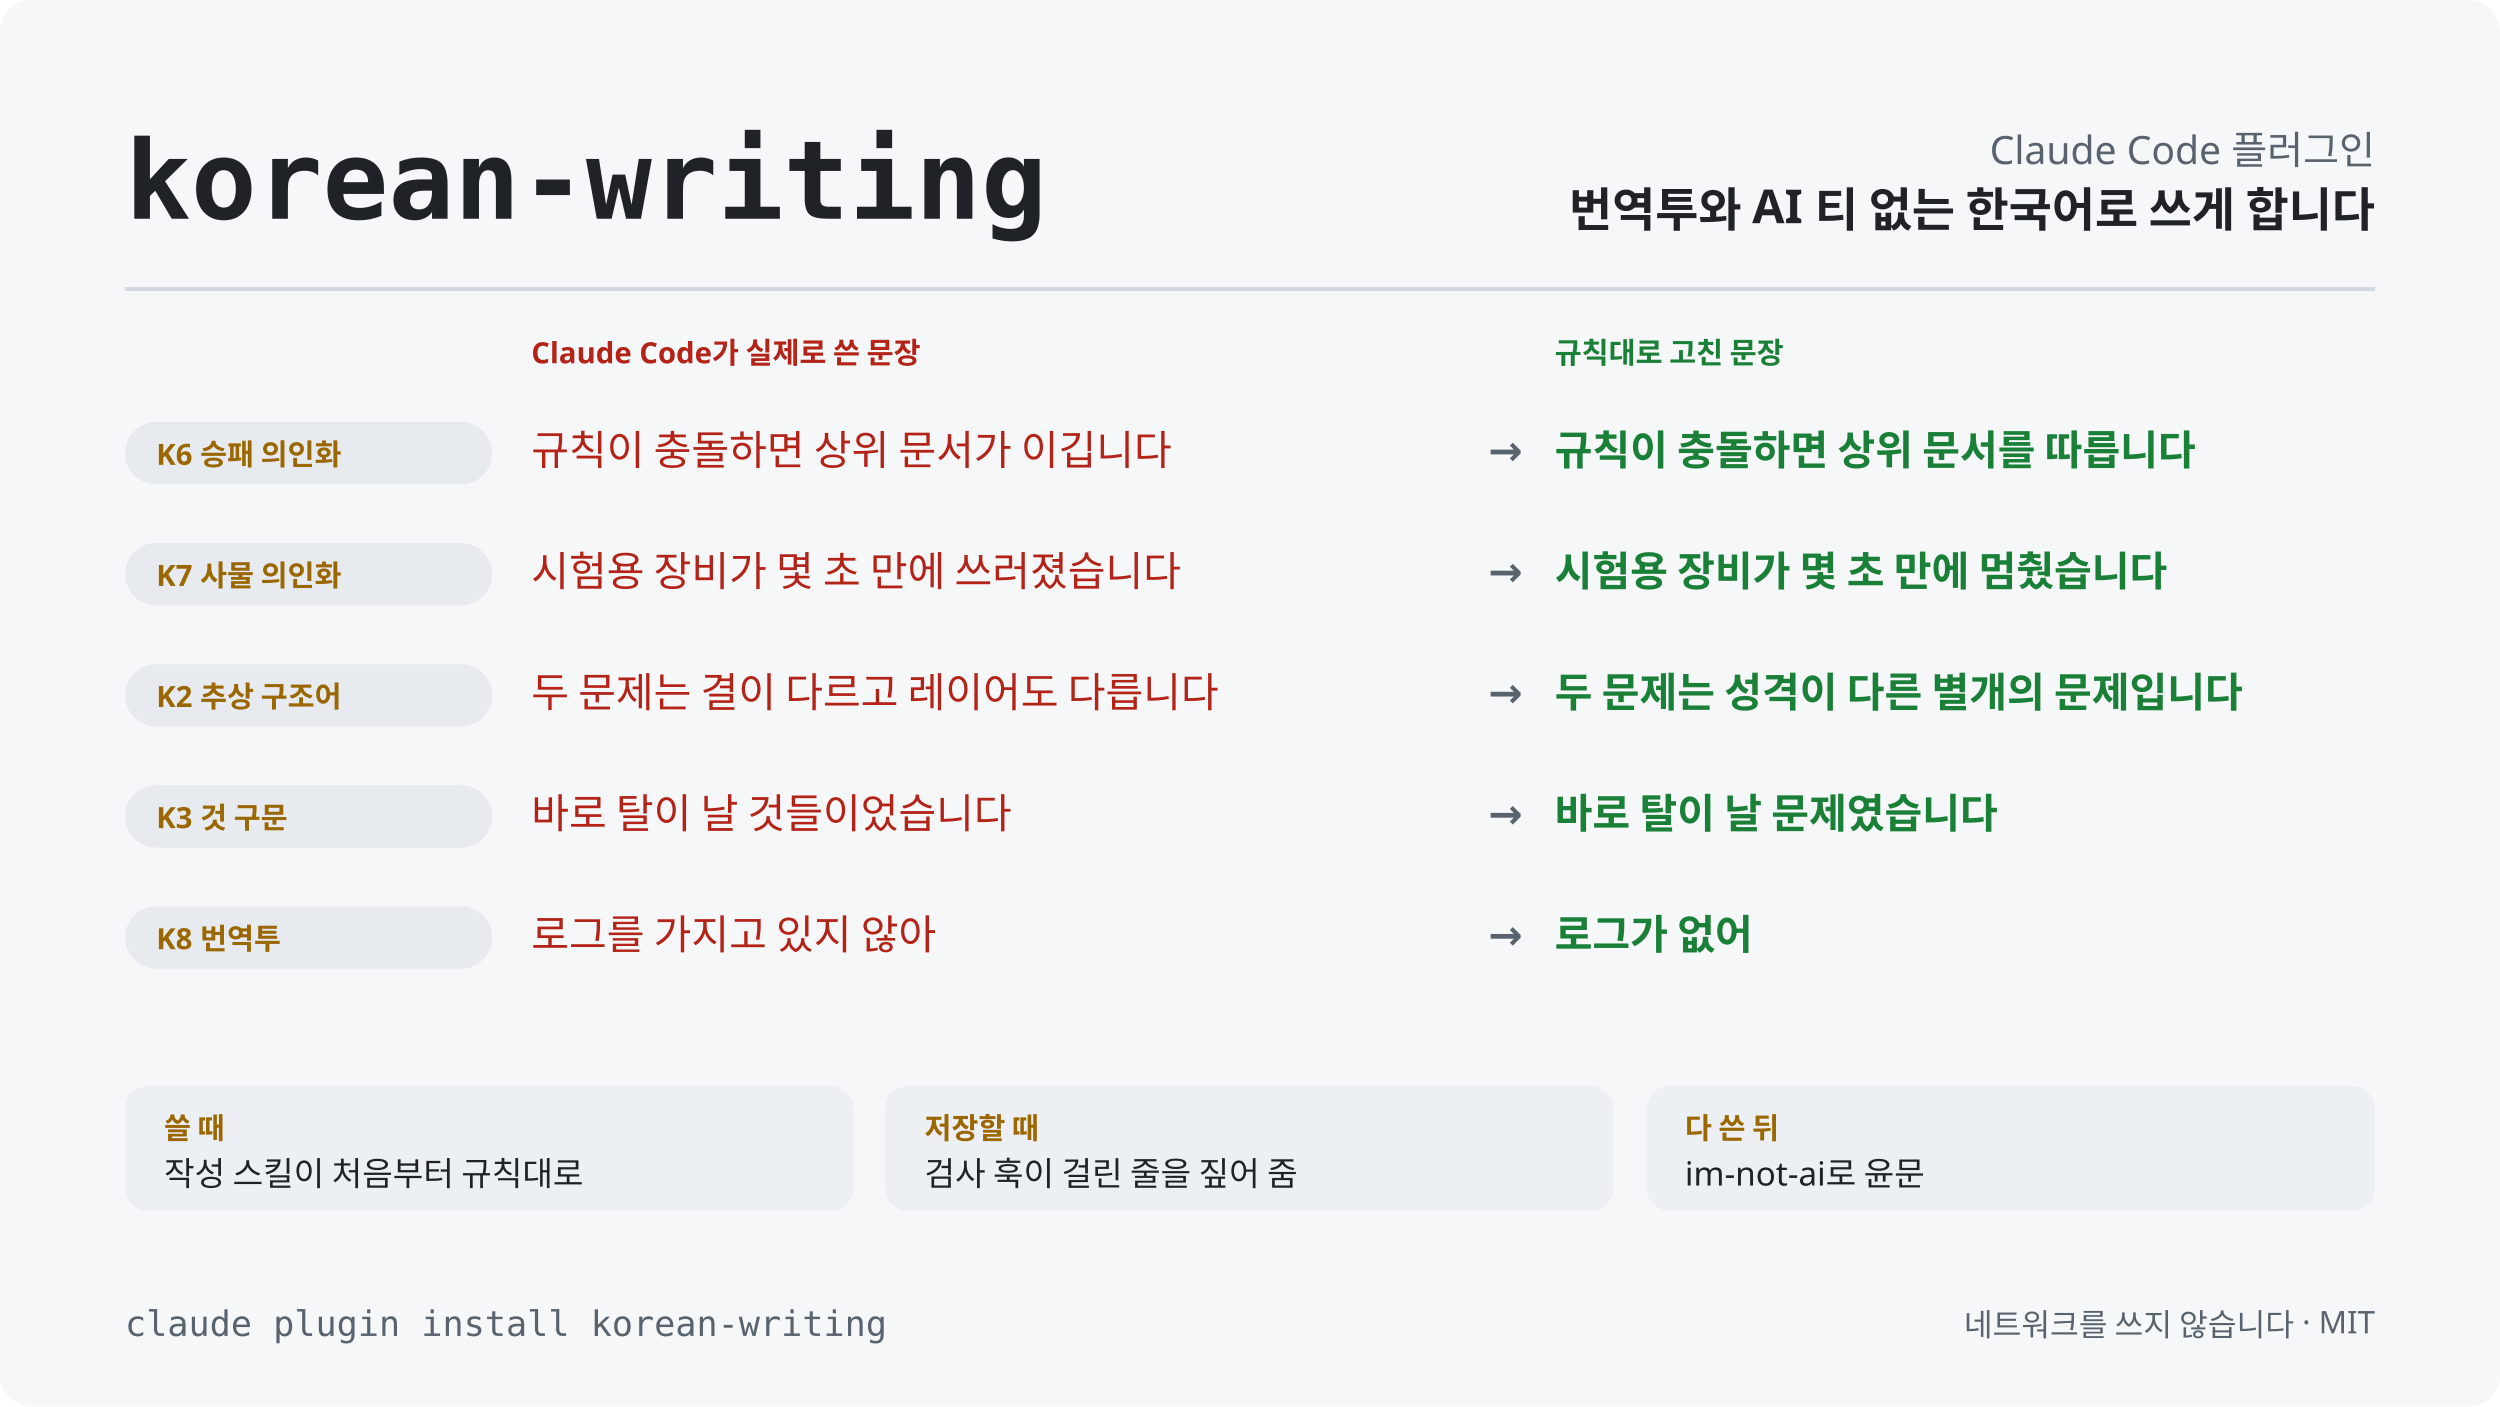
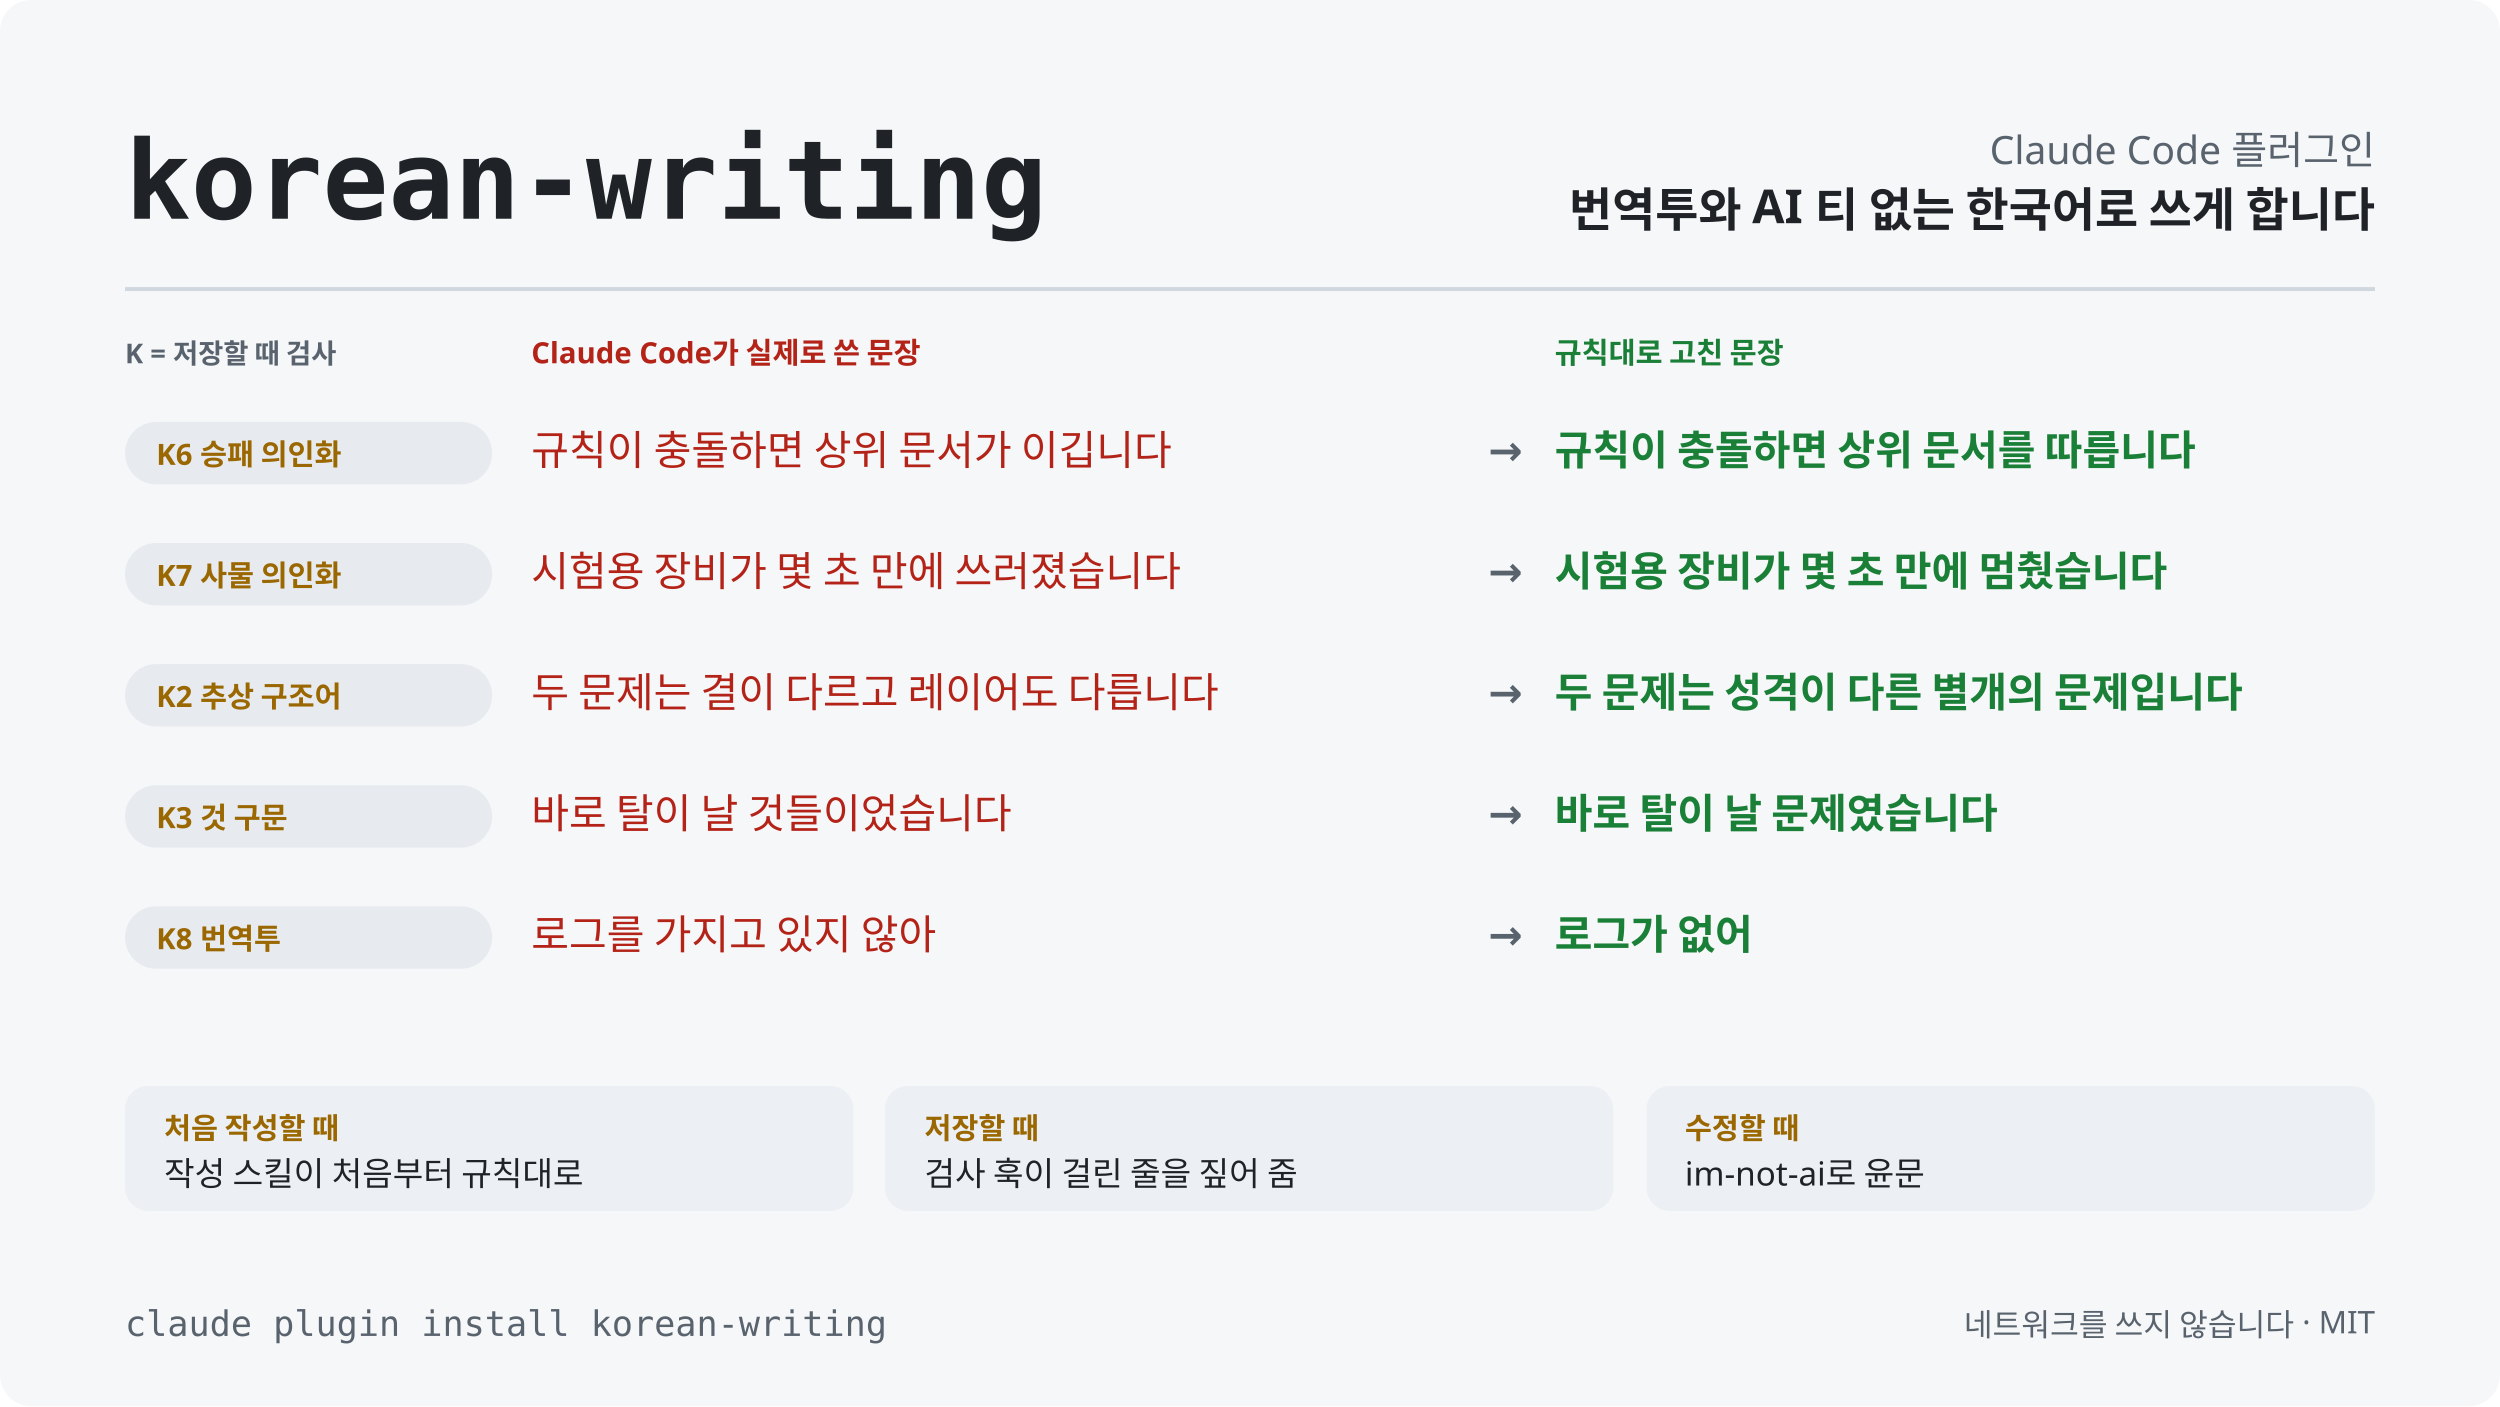
<svg xmlns="http://www.w3.org/2000/svg" width="1280" height="720" viewBox="0 0 1280 720">
  <rect width="1280" height="720" rx="16" fill="#f6f7f9" />
  <text x="64" y="112" font-family="'SF Mono', Menlo, Consolas, monospace" font-size="56" font-weight="700" fill="#1f2328" text-anchor="start">korean-writing</text>
  <text x="1216" y="84" font-family="'Apple SD Gothic Neo', 'Noto Sans KR', 'Malgun Gothic', sans-serif" font-size="20" font-weight="400" fill="#59636e" text-anchor="end">Claude Code 플러그인</text>
  <text x="1216" y="116" font-family="'Apple SD Gothic Neo', 'Noto Sans KR', 'Malgun Gothic', sans-serif" font-size="24" font-weight="700" fill="#1f2328" text-anchor="end">번역투와 AI 티 없는 한국어로 쓰게 합니다</text>
  <line x1="64" y1="148" x2="1216" y2="148" stroke="#d0d7de" stroke-width="2" />
+   <text x="64" y="186" font-family="'Apple SD Gothic Neo', 'Noto Sans KR', 'Malgun Gothic', sans-serif" font-size="14" font-weight="700" fill="#59636e" text-anchor="start">K = 저장할 때 검사</text>
  <text x="272" y="186" font-family="'Apple SD Gothic Neo', 'Noto Sans KR', 'Malgun Gothic', sans-serif" font-size="15" font-weight="700" fill="#b42318" text-anchor="start">Claude Code가 실제로 쓴 문장</text>
  <text x="796" y="186" font-family="'Apple SD Gothic Neo', 'Noto Sans KR', 'Malgun Gothic', sans-serif" font-size="15" font-weight="700" fill="#1a7f37" text-anchor="start">규칙대로 고친 문장</text>
  <rect x="64" y="216" width="188" height="32" rx="16" fill="#e7ebf0" />
  <text x="80" y="238" font-family="'Apple SD Gothic Neo', 'Noto Sans KR', 'Malgun Gothic', sans-serif" font-size="15" font-weight="700" fill="#9a6700" text-anchor="start">K6 승패 의인화</text>
  <text x="272" y="238" font-family="'Apple SD Gothic Neo', 'Noto Sans KR', 'Malgun Gothic', sans-serif" font-size="21" font-weight="400" fill="#b42318" text-anchor="start">규칙이 충돌하면 상위 문서가 이깁니다</text>
  <text x="762" y="238" font-family="'Apple SD Gothic Neo', 'Noto Sans KR', 'Malgun Gothic', sans-serif" font-size="21" font-weight="700" fill="#59636e" text-anchor="start">→</text>
  <text x="796" y="238" font-family="'Apple SD Gothic Neo', 'Noto Sans KR', 'Malgun Gothic', sans-serif" font-size="21" font-weight="700" fill="#1a7f37" text-anchor="start">규칙이 충돌하면 상위 문서를 따릅니다</text>
  <rect x="64" y="278" width="188" height="32" rx="16" fill="#e7ebf0" />
  <text x="80" y="300" font-family="'Apple SD Gothic Neo', 'Noto Sans KR', 'Malgun Gothic', sans-serif" font-size="15" font-weight="700" fill="#9a6700" text-anchor="start">K7 사물 의인화</text>
  <text x="272" y="300" font-family="'Apple SD Gothic Neo', 'Noto Sans KR', 'Malgun Gothic', sans-serif" font-size="21" font-weight="400" fill="#b42318" text-anchor="start">시험용 장비가 몇 초 만에 쓰러졌습니다</text>
  <text x="762" y="300" font-family="'Apple SD Gothic Neo', 'Noto Sans KR', 'Malgun Gothic', sans-serif" font-size="21" font-weight="700" fill="#59636e" text-anchor="start">→</text>
  <text x="796" y="300" font-family="'Apple SD Gothic Neo', 'Noto Sans KR', 'Malgun Gothic', sans-serif" font-size="21" font-weight="700" fill="#1a7f37" text-anchor="start">시험용 장비가 몇 초 만에 멈췄습니다</text>
  <rect x="64" y="340" width="188" height="32" rx="16" fill="#e7ebf0" />
  <text x="80" y="362" font-family="'Apple SD Gothic Neo', 'Noto Sans KR', 'Malgun Gothic', sans-serif" font-size="15" font-weight="700" fill="#9a6700" text-anchor="start">K2 추상 구조어</text>
  <text x="272" y="362" font-family="'Apple SD Gothic Neo', 'Noto Sans KR', 'Malgun Gothic', sans-serif" font-size="21" font-weight="400" fill="#b42318" text-anchor="start">두 문제는 결이 다르고 레이어도 다릅니다</text>
  <text x="762" y="362" font-family="'Apple SD Gothic Neo', 'Noto Sans KR', 'Malgun Gothic', sans-serif" font-size="21" font-weight="700" fill="#59636e" text-anchor="start">→</text>
  <text x="796" y="362" font-family="'Apple SD Gothic Neo', 'Noto Sans KR', 'Malgun Gothic', sans-serif" font-size="21" font-weight="700" fill="#1a7f37" text-anchor="start">두 문제는 성격이 다른 별개의 문제입니다</text>
  <rect x="64" y="402" width="188" height="32" rx="16" fill="#e7ebf0" />
  <text x="80" y="424" font-family="'Apple SD Gothic Neo', 'Noto Sans KR', 'Malgun Gothic', sans-serif" font-size="15" font-weight="700" fill="#9a6700" text-anchor="start">K3 것 구문</text>
  <text x="272" y="424" font-family="'Apple SD Gothic Neo', 'Noto Sans KR', 'Malgun Gothic', sans-serif" font-size="21" font-weight="400" fill="#b42318" text-anchor="start">바로 탈이 날 것들이었습니다</text>
  <text x="762" y="424" font-family="'Apple SD Gothic Neo', 'Noto Sans KR', 'Malgun Gothic', sans-serif" font-size="21" font-weight="700" fill="#59636e" text-anchor="start">→</text>
  <text x="796" y="424" font-family="'Apple SD Gothic Neo', 'Noto Sans KR', 'Malgun Gothic', sans-serif" font-size="21" font-weight="700" fill="#1a7f37" text-anchor="start">바로 탈이 날 문제였습니다</text>
  <rect x="64" y="464" width="188" height="32" rx="16" fill="#e7ebf0" />
  <text x="80" y="486" font-family="'Apple SD Gothic Neo', 'Noto Sans KR', 'Malgun Gothic', sans-serif" font-size="15" font-weight="700" fill="#9a6700" text-anchor="start">K8 번역투</text>
  <text x="272" y="486" font-family="'Apple SD Gothic Neo', 'Noto Sans KR', 'Malgun Gothic', sans-serif" font-size="21" font-weight="400" fill="#b42318" text-anchor="start">로그를 가지고 있지 않아</text>
  <text x="762" y="486" font-family="'Apple SD Gothic Neo', 'Noto Sans KR', 'Malgun Gothic', sans-serif" font-size="21" font-weight="700" fill="#59636e" text-anchor="start">→</text>
  <text x="796" y="486" font-family="'Apple SD Gothic Neo', 'Noto Sans KR', 'Malgun Gothic', sans-serif" font-size="21" font-weight="700" fill="#1a7f37" text-anchor="start">로그가 없어</text>
  <rect x="64" y="556" width="373" height="64" rx="12" fill="#eceff3" />
-   <text x="84.0" y="583" font-family="'Apple SD Gothic Neo', 'Noto Sans KR', 'Malgun Gothic', sans-serif" font-size="15" font-weight="700" fill="#9a6700" text-anchor="start">쓸 때</text>
+   <text x="84.0" y="583" font-family="'Apple SD Gothic Neo', 'Noto Sans KR', 'Malgun Gothic', sans-serif" font-size="15" font-weight="700" fill="#9a6700" text-anchor="start">처음 작성할 때</text>
  <text x="84.0" y="607" font-family="'Apple SD Gothic Neo', 'Noto Sans KR', 'Malgun Gothic', sans-serif" font-size="17" font-weight="400" fill="#1f2328" text-anchor="start">작성 스킬이 처음부터 규칙대로</text>
  <rect x="453" y="556" width="373" height="64" rx="12" fill="#eceff3" />
  <text x="473.333" y="583" font-family="'Apple SD Gothic Neo', 'Noto Sans KR', 'Malgun Gothic', sans-serif" font-size="15" font-weight="700" fill="#9a6700" text-anchor="start">저장할 때</text>
  <text x="473.333" y="607" font-family="'Apple SD Gothic Neo', 'Noto Sans KR', 'Malgun Gothic', sans-serif" font-size="17" font-weight="400" fill="#1f2328" text-anchor="start">검사 훅이 걸린 줄을 짚어 줌</text>
  <rect x="843" y="556" width="373" height="64" rx="12" fill="#eceff3" />
-   <text x="862.667" y="583" font-family="'Apple SD Gothic Neo', 'Noto Sans KR', 'Malgun Gothic', sans-serif" font-size="15" font-weight="700" fill="#9a6700" text-anchor="start">다 쓴 뒤</text>
+   <text x="862.667" y="583" font-family="'Apple SD Gothic Neo', 'Noto Sans KR', 'Malgun Gothic', sans-serif" font-size="15" font-weight="700" fill="#9a6700" text-anchor="start">수정할 때</text>
  <text x="862.667" y="607" font-family="'Apple SD Gothic Neo', 'Noto Sans KR', 'Malgun Gothic', sans-serif" font-size="17" font-weight="400" fill="#1f2328" text-anchor="start">im-not-ai로 윤문</text>
  <text x="64" y="684" font-family="'SF Mono', Menlo, Consolas, monospace" font-size="18" font-weight="400" fill="#59636e" text-anchor="start">claude plugin install korean-writing</text>
  <text x="1216" y="684" font-family="'Apple SD Gothic Neo', 'Noto Sans KR', 'Malgun Gothic', sans-serif" font-size="16" font-weight="400" fill="#59636e" text-anchor="end">네트워크를 쓰지 않습니다 · MIT</text>
</svg>
